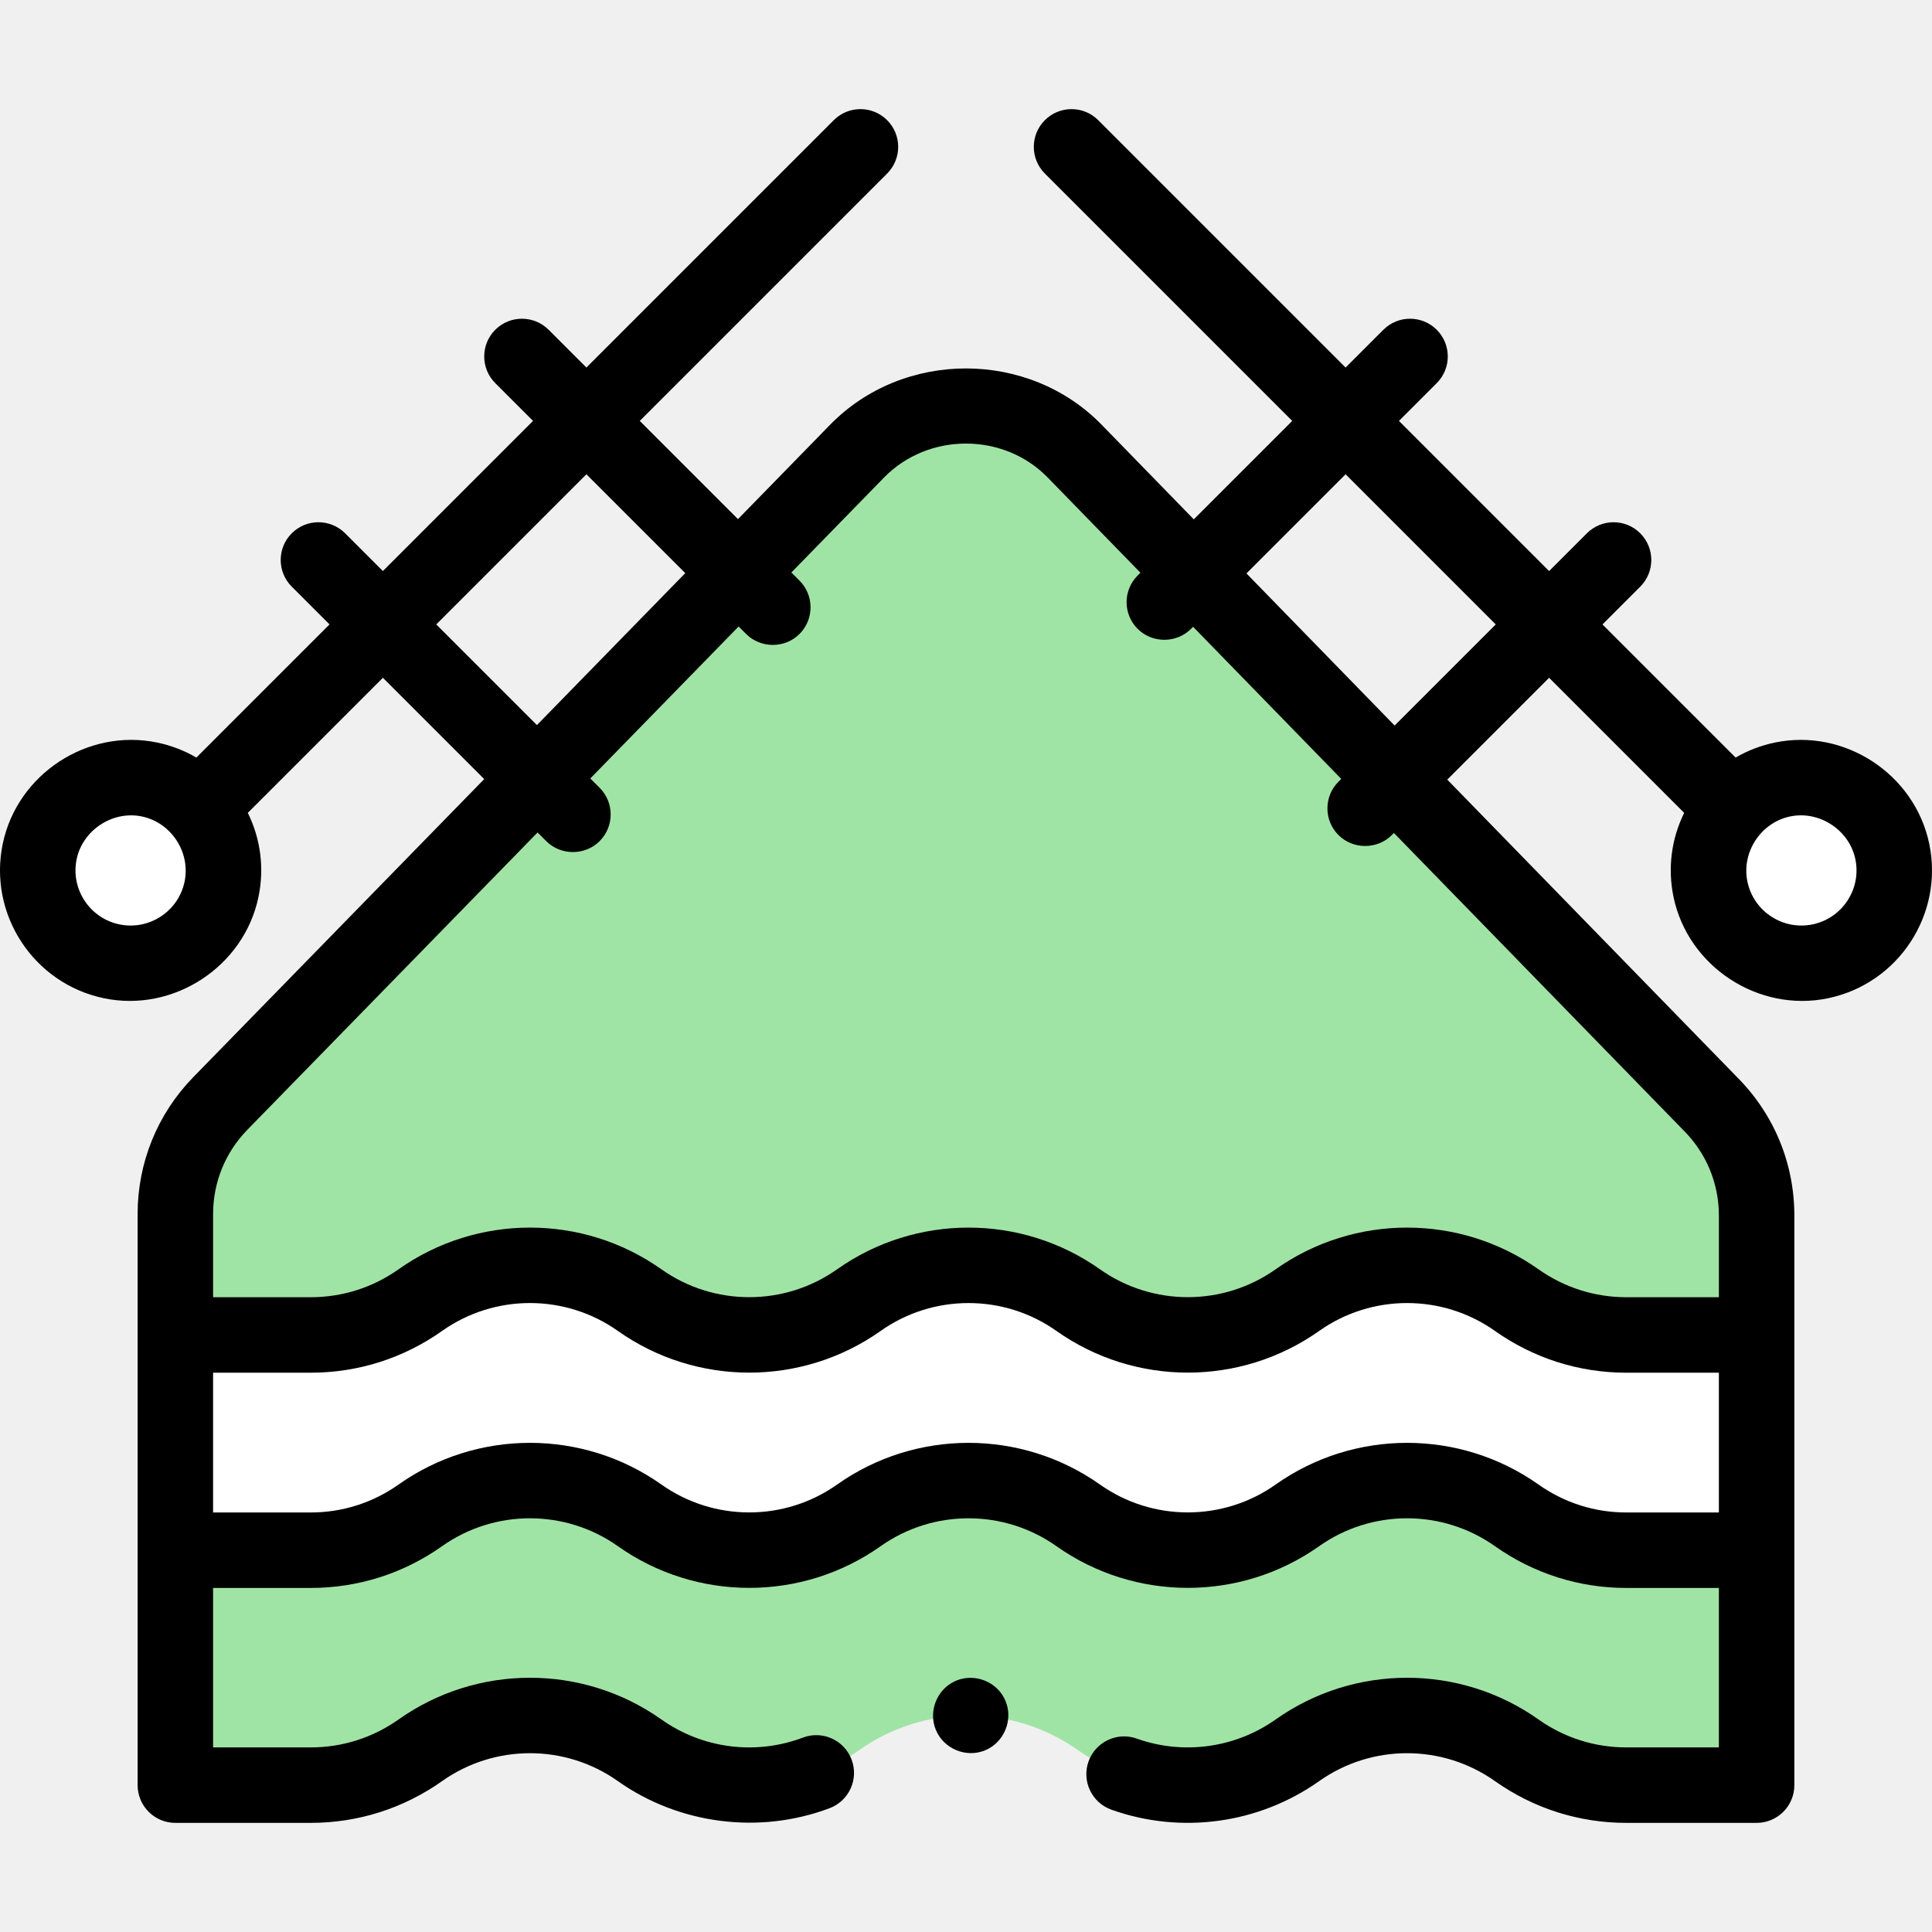
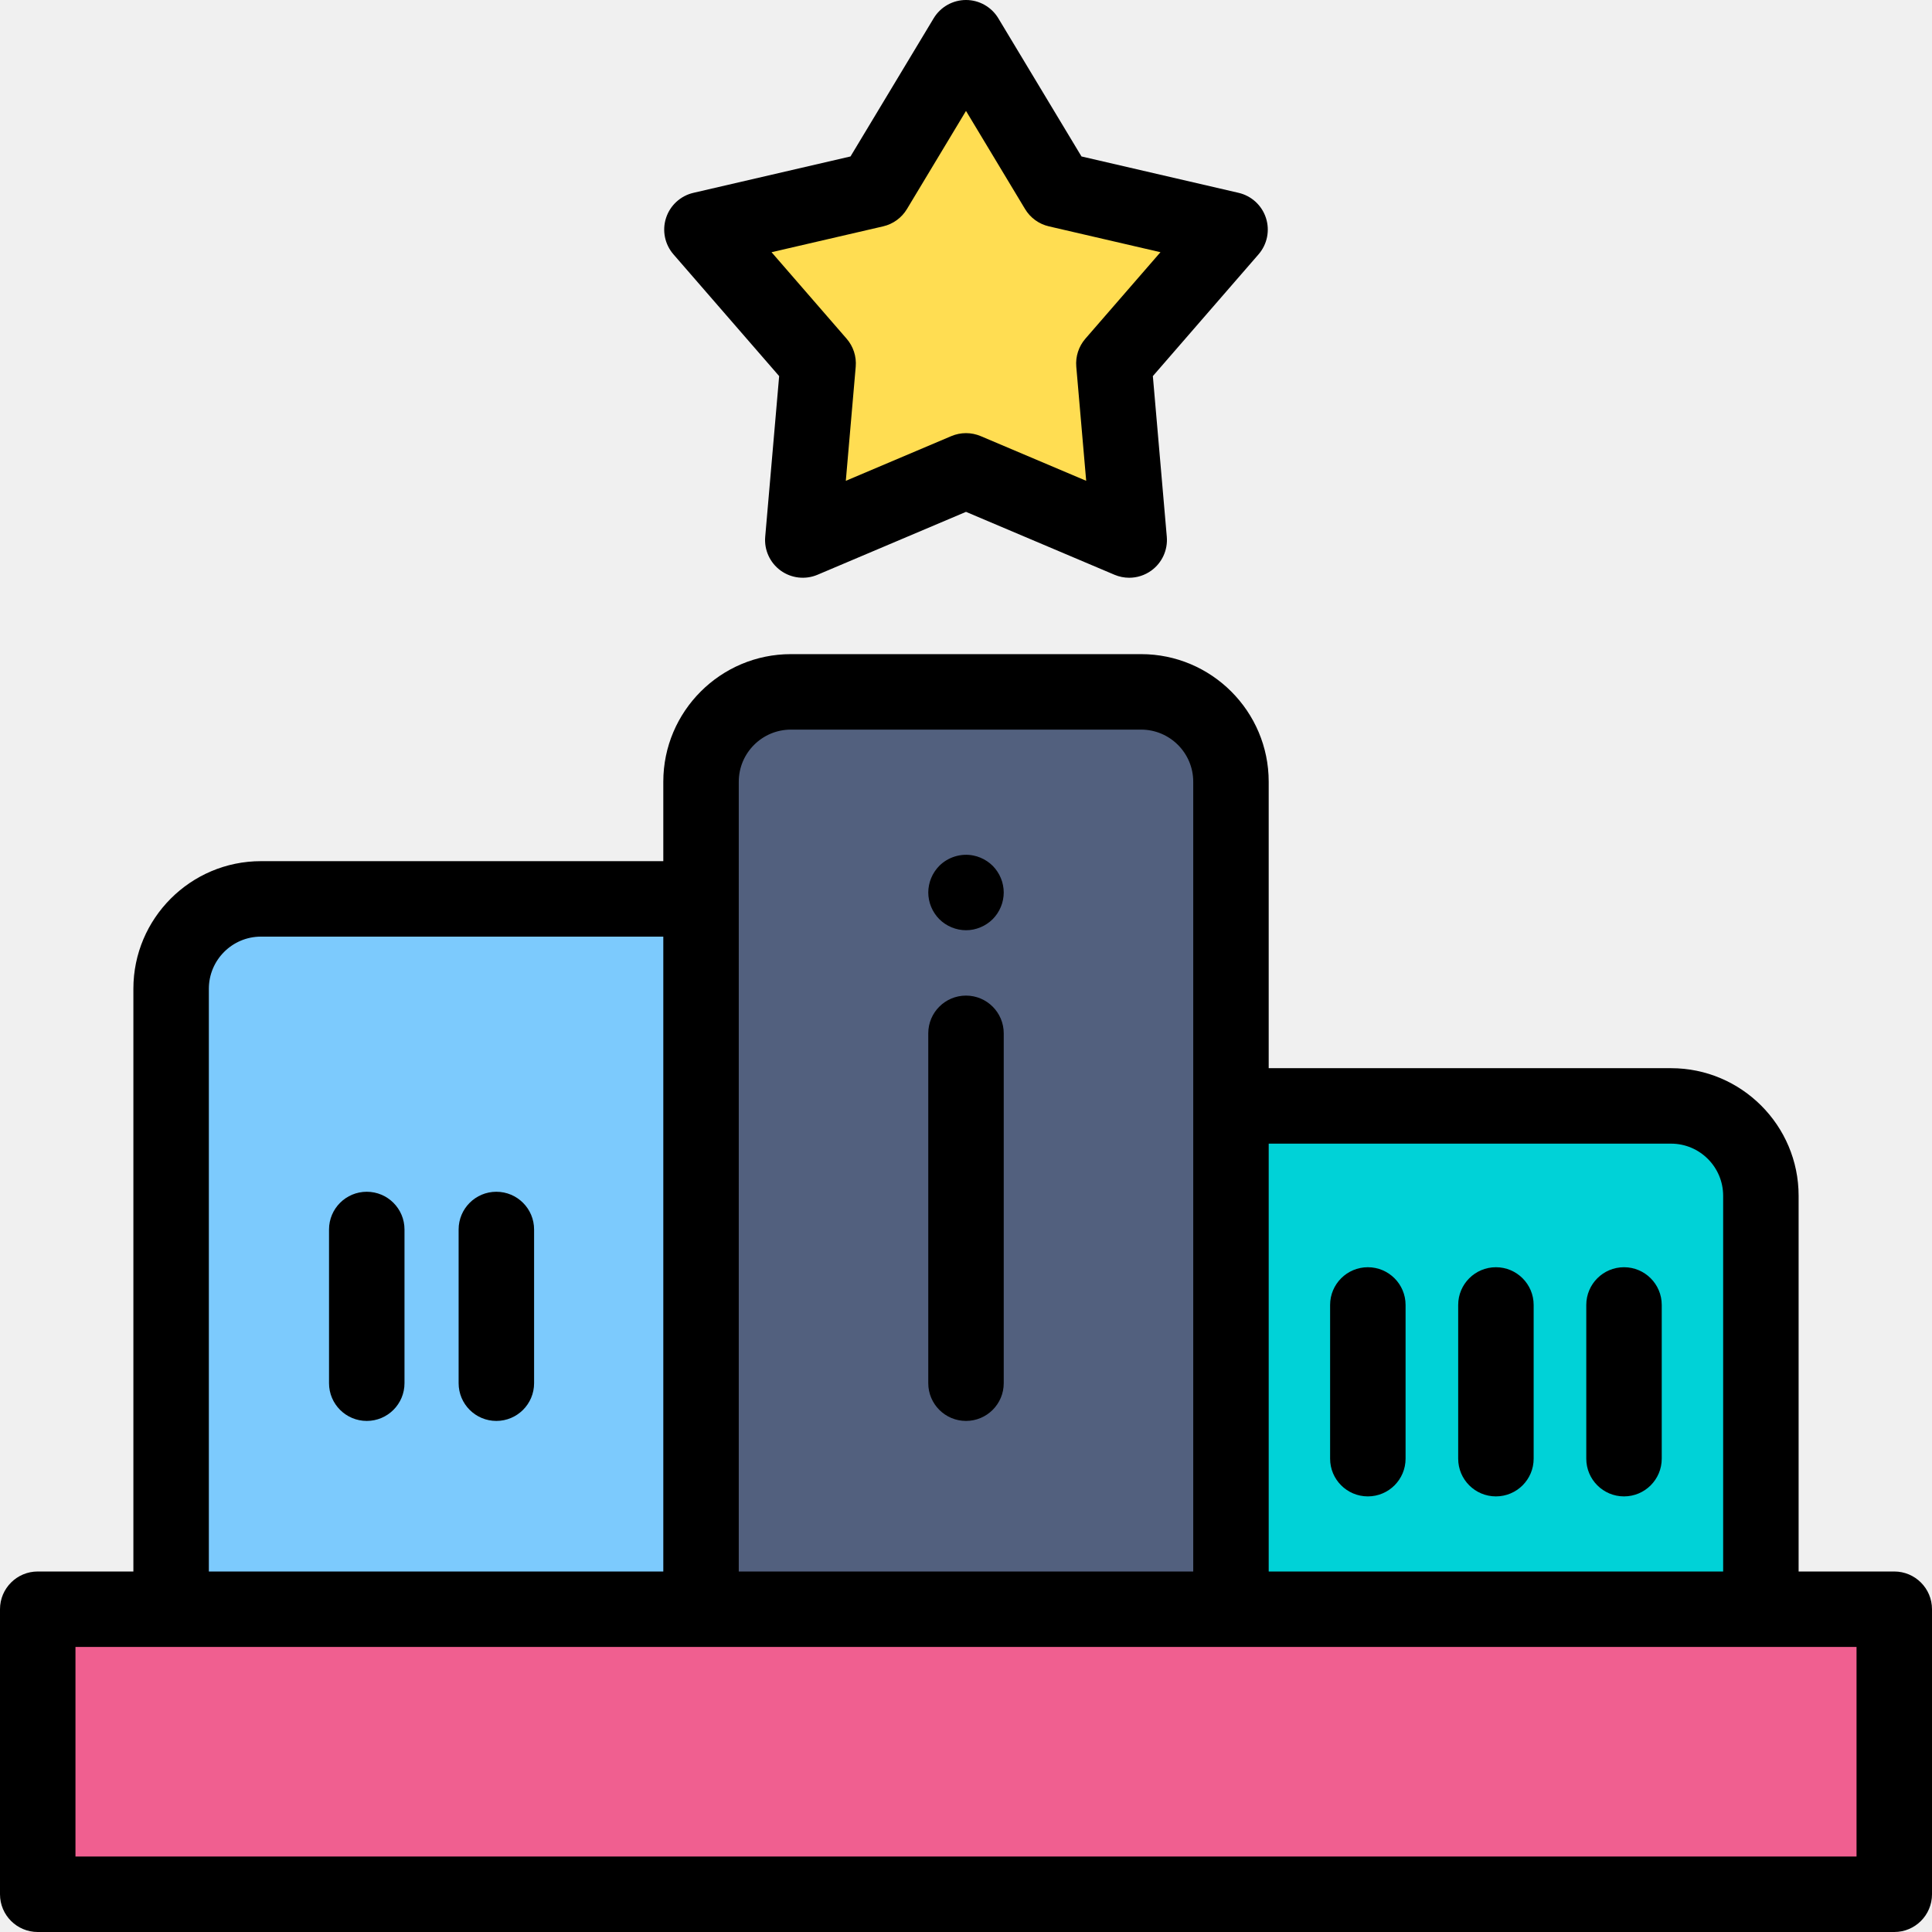
- <svg xmlns="http://www.w3.org/2000/svg" id="Capa_1" enable-background="new 0 0 511.998 511.998" height="512" viewBox="0 0 511.998 511.998" width="512">
-   <g>
-     <g>
-       <path d="m465.522 322.168c0-11.19-4.46-21.91-12.41-29.801l-83.622-85.852-53.221-54.641-31.441-32.291c-15.572-16.003-42.091-16.001-57.692-.03l-84.762 86.832-84.022 86.082c-7.62 7.84-11.88 18.33-11.88 29.261v151.351h35.869c10.175 0 20.349-3.08 29.055-9.239 17.411-12.319 40.698-12.319 58.109 0s40.698 12.319 58.109 0 40.698-12.319 58.109 0 40.698 12.319 58.109 0 40.698-12.319 58.109 0c8.706 6.159 18.88 9.239 29.054 9.239h34.526v-62.936-87.975z" fill="#a0e4a5" />
-     </g>
-     <g>
-       <path d="m465.522 353.779v57.042s-24.351 0-34.531 0c-10.17 0-20.34-3.08-29.051-9.24-17.41-12.31-40.701-12.31-58.111 0-17.411 12.32-40.691 12.32-58.102 0-17.42-12.31-40.701-12.31-58.111 0-17.41 12.32-40.701 12.32-58.111 0-17.41-12.31-40.701-12.31-58.111 0-8.7 6.16-18.88 9.24-29.051 9.24-10.18 0-35.871 0-35.871 0v-57.042h35.871c10.17 0 20.351-3.08 29.051-9.24 17.41-12.31 40.701-12.31 58.111 0 17.41 12.32 40.701 12.32 58.111 0 17.41-12.31 40.691-12.31 58.111 0 17.41 12.32 40.691 12.32 58.102 0 17.41-12.31 40.701-12.31 58.111 0 8.71 6.16 18.881 9.24 29.051 9.24z" fill="#fff" />
-     </g>
-     <g>
-       <ellipse cx="34.613" cy="230.668" fill="#fff" rx="24.608" ry="24.609" transform="matrix(.517 -.856 .856 .517 -180.685 140.931)" />
-     </g>
-     <g>
-       <ellipse cx="477.386" cy="230.668" fill="#fff" rx="24.609" ry="24.608" transform="matrix(.856 -.517 .517 .856 -50.48 280.296)" />
-     </g>
-     <g>
-       <path d="m511.259 223.571c-3.867-18.46-22.467-30.653-40.97-26.776-3.692.774-7.166 2.124-10.335 3.967l-35.283-35.283 10.009-10.009c3.905-3.905 3.905-10.237 0-14.142-3.906-3.905-10.236-3.905-14.143 0l-10.008 10.008-39.791-39.791 10.009-10.009c3.905-3.905 3.905-10.237 0-14.142-3.904-3.905-10.234-3.905-14.143 0l-10.009 10.009-65.555-65.555c-3.906-3.905-10.236-3.905-14.143 0-3.905 3.905-3.905 10.237 0 14.143l65.555 65.555-26.087 26.087-24.372-25.024c-19.416-19.951-52.569-19.95-72.015-.041l-24.407 25.005-26.027-26.027 65.556-65.556c3.905-3.905 3.905-10.237 0-14.143-3.906-3.905-10.236-3.905-14.143 0l-65.555 65.555-10.009-10.009c-3.906-3.905-10.236-3.905-14.143 0-3.905 3.905-3.905 10.237 0 14.142l10.009 10.009-39.79 39.79-10.008-10.008c-3.906-3.905-10.236-3.905-14.143 0-3.905 3.905-3.905 10.237 0 14.143l10.008 10.008-35.283 35.283c-3.169-1.843-6.643-3.193-10.335-3.967-18.504-3.877-37.102 8.317-40.971 26.777-3.911 18.677 8.101 37.056 26.777 40.969 18.439 3.864 37.107-8.339 40.97-26.776 1.604-7.653.595-15.444-2.812-22.348l35.796-35.796 26.85 26.85-77.138 79.028c-9.485 9.759-14.709 22.626-14.709 36.23v151.352c0 5.523 4.478 10 10 10h35.869c12.545 0 24.589-3.83 34.83-11.076 13.924-9.853 32.634-9.851 46.558 0 16.224 11.479 37.532 14.203 56.128 7.184 5.166-1.951 7.773-7.72 5.823-12.887-1.951-5.167-7.719-7.775-12.888-5.824-12.546 4.738-26.568 2.943-37.512-4.799-20.832-14.74-48.828-14.741-69.66 0-6.845 4.843-14.895 7.403-23.279 7.403h-25.869v-42.26h25.871c12.549 0 24.593-3.831 34.824-11.075 13.927-9.846 32.639-9.846 46.562-.002 20.834 14.745 48.831 14.744 69.661.002 13.923-9.843 32.637-9.843 46.562-.002 20.832 14.741 48.823 14.74 69.651.002 13.928-9.847 32.641-9.846 46.564 0 10.245 7.246 22.288 11.076 34.824 11.076h24.531v42.259h-24.526c-8.384 0-16.434-2.56-23.278-7.402-20.831-14.74-48.827-14.741-69.66 0-10.704 7.572-24.463 9.465-36.811 5.066-5.2-1.852-10.923.861-12.776 6.063-1.854 5.202.861 10.923 6.063 12.776 18.473 6.583 39.062 3.749 55.074-7.579 13.925-9.853 32.634-9.851 46.559 0 10.24 7.246 22.284 11.076 34.829 11.076h34.526c5.522 0 10-4.477 10-10v-150.912c0-13.932-5.436-27.011-15.306-36.839l-76.672-78.723 26.985-26.986 35.796 35.796c-3.407 6.904-4.416 14.694-2.812 22.348 3.863 18.44 22.53 30.638 40.97 26.776 18.678-3.912 30.689-22.291 26.777-40.969zm-462.347 10.092c-1.651 7.884-9.418 12.957-17.294 11.303-7.884-1.651-12.954-9.41-11.304-17.293 1.618-7.716 9.561-12.923 17.294-11.303 7.776 1.628 12.935 9.502 11.304 17.293zm66.7-68.185 39.79-39.79 26.198 26.198-39.31 40.271zm315.379 235.342c-8.378 0-16.427-2.561-23.277-7.405-10.416-7.365-22.621-11.047-34.828-11.047s-24.415 3.683-34.833 11.049c-13.922 9.852-32.628 9.851-46.554-.003-20.837-14.724-48.828-14.725-69.659.003-13.924 9.854-32.634 9.854-46.562-.002-20.832-14.729-48.825-14.73-69.663.004-6.839 4.842-14.887 7.401-23.272 7.401h-25.872v-37.042h25.871c12.549 0 24.593-3.831 34.824-11.075 13.927-9.846 32.639-9.847 46.562-.002 20.834 14.744 48.831 14.744 69.661.002 13.923-9.843 32.637-9.843 46.562-.002 20.832 14.741 48.823 14.74 69.651.002 13.928-9.847 32.641-9.846 46.564 0 10.245 7.246 22.288 11.076 34.824 11.076h24.531v37.042h-24.53zm14.958-101.476c.039.041.079.081.118.12 6.098 6.051 9.455 14.114 9.455 22.703v21.611h-24.531c-8.378 0-16.427-2.561-23.277-7.405-20.832-14.729-48.825-14.729-69.661.002-13.922 9.852-32.628 9.851-46.554-.003-20.837-14.725-48.828-14.725-69.659.003-13.924 9.854-32.634 9.854-46.562-.002-20.832-14.729-48.825-14.73-69.663.004-6.839 4.842-14.887 7.401-23.272 7.401h-25.872v-22.051c0-8.37 3.215-16.286 9.036-22.276l76.956-78.838 2.298 2.298c3.859 3.858 10.284 3.858 14.143 0 3.905-3.905 3.905-10.237 0-14.143l-2.469-2.469 39.31-40.271 1.986 1.986c3.859 3.858 10.284 3.857 14.143 0 3.905-3.905 3.905-10.237 0-14.142l-2.156-2.156 24.574-25.176c11.703-11.983 31.681-11.997 43.372.019l24.56 25.217-.738.738c-3.905 3.905-3.905 10.237 0 14.142 3.858 3.858 10.284 3.858 14.143 0l.552-.552 39.266 40.316-.738.738c-3.905 3.905-3.905 10.237 0 14.142 3.859 3.858 10.284 3.857 14.143 0l.55-.551zm-76.361-107.067-39.266-40.316 26.274-26.273 39.791 39.791zm110.793 52.689c-7.886 1.651-15.643-3.419-17.294-11.303-1.632-7.791 3.528-15.665 11.304-17.293 7.728-1.621 15.671 3.557 17.293 11.302 1.651 7.884-3.419 15.642-11.303 17.294z" />
-       <path d="m266.479 450.789c-2.066-5.045-8.04-7.483-13.06-5.41-5.038 2.08-7.495 8.026-5.41 13.06 2.083 5.029 8.03 7.499 13.06 5.41 5.019-2.085 7.505-8.034 5.41-13.06z" />
-     </g>
-   </g>
+ <svg xmlns="http://www.w3.org/2000/svg" height="512pt" viewBox="0 0 512 512" width="512pt">
+   <path d="m256 124.785 43.25 18.324-4.062-46.797 30.793-35.469-45.762-10.598-24.219-40.246-24.219 40.246-45.762 10.598 30.793 35.469-4.062 46.797zm0 0" fill="#ffdd52" />
+   <path d="m299.25 153.109c-1.32 0-2.648-.262-3.902-.793l-39.348-16.668-39.348 16.668c-3.23 1.367-6.941.945-9.781-1.117-2.836-2.062-4.387-5.461-4.082-8.953l3.695-42.574-28.016-32.273c-2.297-2.648-3.043-6.309-1.957-9.645 1.082-3.336 3.836-5.859 7.254-6.652l41.629-9.641 22.039-36.617c1.809-3.004 5.059-4.844 8.566-4.844s6.758 1.84 8.566 4.844l22.039 36.617 41.629 9.641c3.418.793 6.172 3.316 7.254 6.652 1.086 3.336.34 6.996-1.957 9.645l-28.012 32.273 3.695 42.574c.301 3.492-1.25 6.891-4.086 8.953-1.738 1.262-3.801 1.91-5.879 1.91zm-43.25-38.324c1.328 0 2.652.266 3.902.793l27.949 11.84-2.625-30.238c-.234-2.699.637-5.375 2.41-7.422l19.898-22.922-29.57-6.852c-2.641-.609-4.918-2.266-6.312-4.586l-15.652-26.004-15.652 26.008c-1.395 2.32-3.672 3.977-6.312 4.586l-29.57 6.848 19.898 22.926c1.773 2.043 2.645 4.719 2.41 7.418l-2.625 30.242 27.949-11.844c1.25-.527 2.574-.793 3.902-.793zm0 0" />
+   <path d="m185.781 426.461h-140.434v-164.434c0-13.152 10.66-23.809 23.809-23.809h116.625zm0 0" fill="#7ccafd" />
+   <path d="m326.219 426.461h-140.438v-219.297c0-13.152 10.66-23.809 23.812-23.809h92.812c13.152 0 23.812 10.66 23.812 23.809zm0 0" fill="#52607e" />
+   <path d="m466.652 426.461h-140.434v-133.383h116.625c13.148 0 23.809 10.66 23.809 23.812zm0 0" fill="#00d2d7" />
+   <path d="m256 246.52c-2.629 0-5.211-1.07-7.07-2.93-.461-.461-.879-.969-1.238-1.52-.363-.539-.672-1.121-.922-1.73-.25-.602-.449-1.23-.57-1.871-.129-.641-.199-1.297-.199-1.949 0-.648.07-1.309.199-1.949.121-.641.32-1.27.57-1.871.25-.609.559-1.188.922-1.73.359-.547.777-1.059 1.238-1.52 2.32-2.32 5.77-3.391 9.02-2.73.641.121 1.27.32 1.871.57.609.25 1.191.562 1.73.922.551.359 1.059.777 1.52 1.238.461.461.879.973 1.238 1.52.363.543.672 1.121.922 1.73.25.602.449 1.23.57 1.871.129.641.199 1.301.199 1.949 0 .652-.07 1.309-.199 1.949-.121.641-.32 1.27-.57 1.871-.25.609-.559 1.191-.922 1.73-.359.551-.777 1.059-1.238 1.52-.461.461-.969.879-1.52 1.238-.539.363-1.121.672-1.73.922-.602.25-1.23.449-1.871.578-.641.133-1.301.191-1.949.191zm0 0" />
+   <path d="m256 376.559c-5.523 0-10-4.477-10-10v-92.715c0-5.523 4.477-10 10-10s10 4.477 10 10v92.715c0 5.523-4.477 10-10 10zm0 0" />
+   <path d="m97.195 376.559c-5.523 0-10-4.477-10-10v-40.73c0-5.523 4.477-10 10-10 5.523 0 10 4.477 10 10v40.73c0 5.523-4.477 10-10 10zm0 0" />
+   <path d="m131.539 376.559c-5.523 0-10-4.477-10-10v-40.73c0-5.523 4.477-10 10-10 5.523 0 10 4.477 10 10v40.73c0 5.523-4.477 10-10 10zm0 0" />
+   <path d="m362.492 396.559c-5.523 0-10-4.477-10-10v-40.73c0-5.523 4.477-10 10-10 5.523 0 10 4.477 10 10v40.73c0 5.523-4.477 10-10 10zm0 0" />
+   <path d="m396.434 396.559c-5.523 0-10-4.477-10-10v-40.73c0-5.523 4.477-10 10-10 5.523 0 10 4.477 10 10v40.73c0 5.523-4.477 10-10 10zm0 0" />
+   <path d="m430.379 396.559c-5.523 0-10-4.477-10-10v-40.73c0-5.523 4.477-10 10-10 5.52 0 10 4.477 10 10v40.73c0 5.523-4.48 10-10 10zm0 0" />
+   <path d="m10 426.461h492v75.539h-492zm0 0" fill="#f05f90" />
+   <path d="m502 416.461h-25.348v-99.57c0-18.645-15.168-33.812-33.809-33.812h-106.625v-75.914c0-18.645-15.168-33.812-33.812-33.812h-92.812c-18.645 0-33.812 15.168-33.812 33.812v21.051h-106.625c-18.641 0-33.809 15.168-33.809 33.812v154.434h-25.348c-5.523 0-10 4.477-10 10v75.539c0 5.523 4.477 10 10 10h492c5.523 0 10-4.477 10-10v-75.539c0-5.523-4.477-10-10-10zm-59.156-113.383c7.613 0 13.809 6.195 13.809 13.812v99.574h-120.434v-113.387zm-247.062-95.914c0-7.613 6.195-13.809 13.812-13.809h92.812c7.617 0 13.812 6.195 13.812 13.809v209.297h-120.438zm-140.434 54.863c0-7.617 6.195-13.812 13.809-13.812h106.625v168.246h-120.434zm436.652 229.973h-472v-55.539h472zm0 0" />
</svg>
